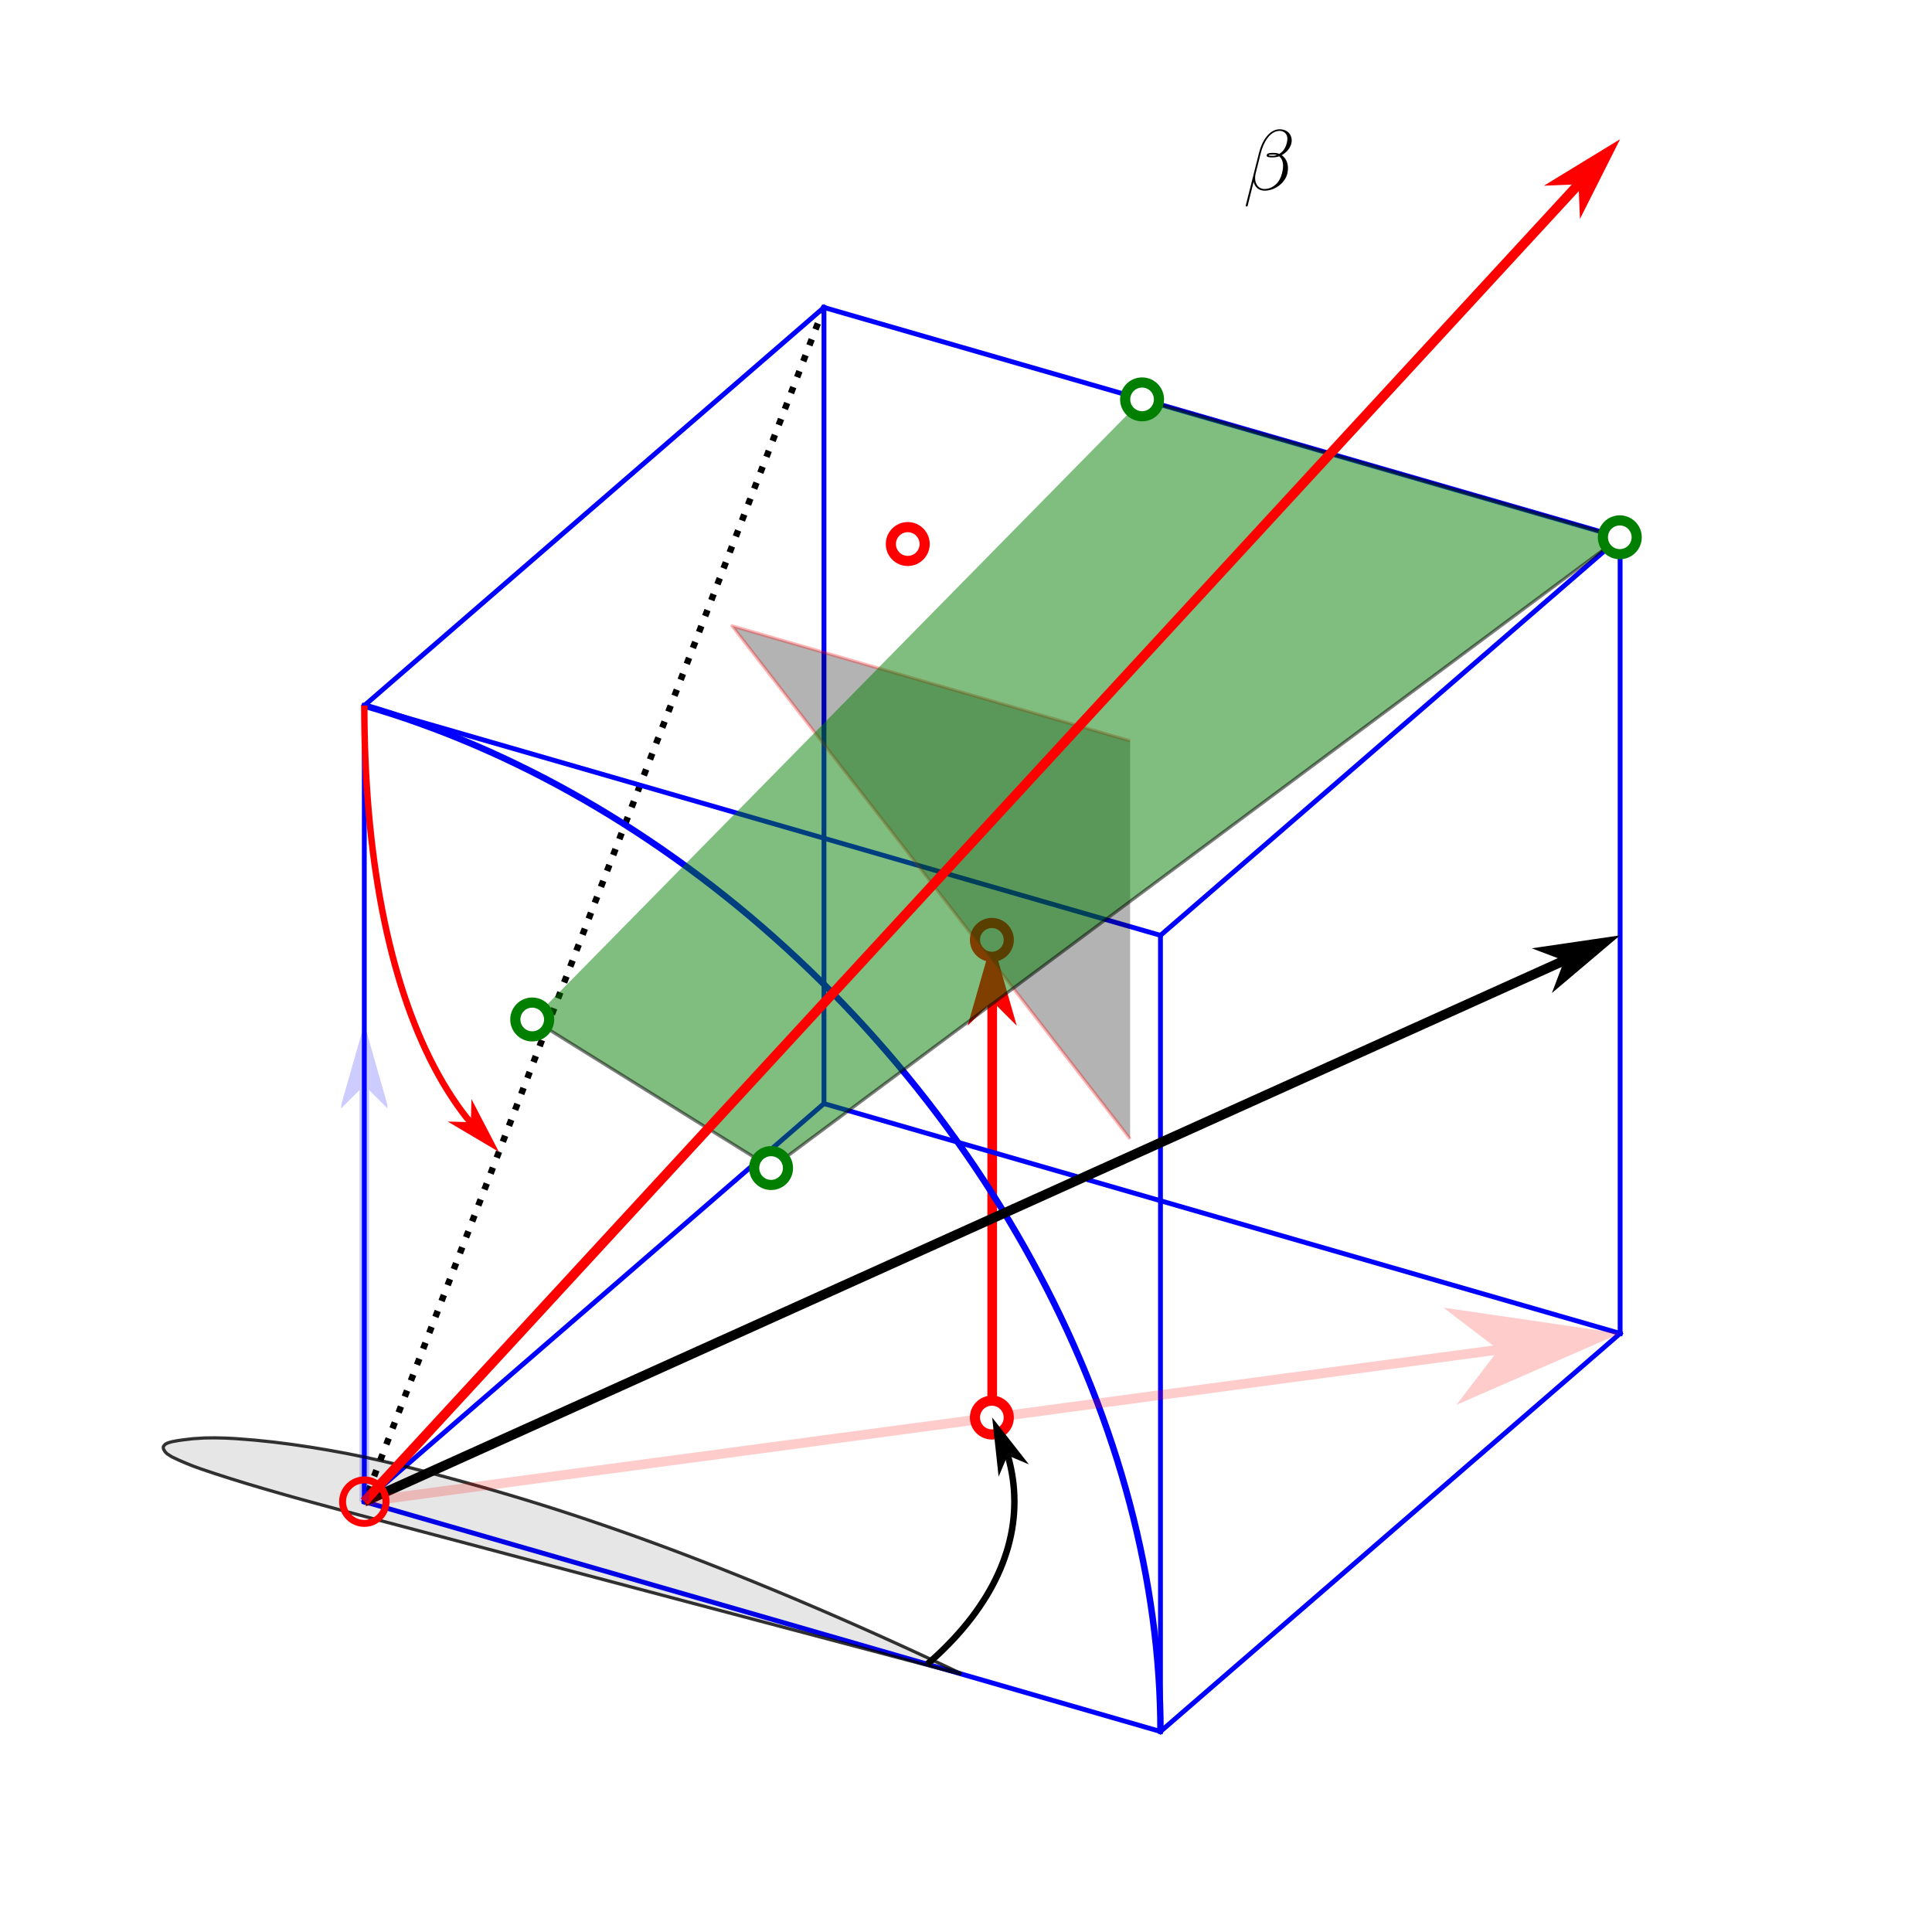
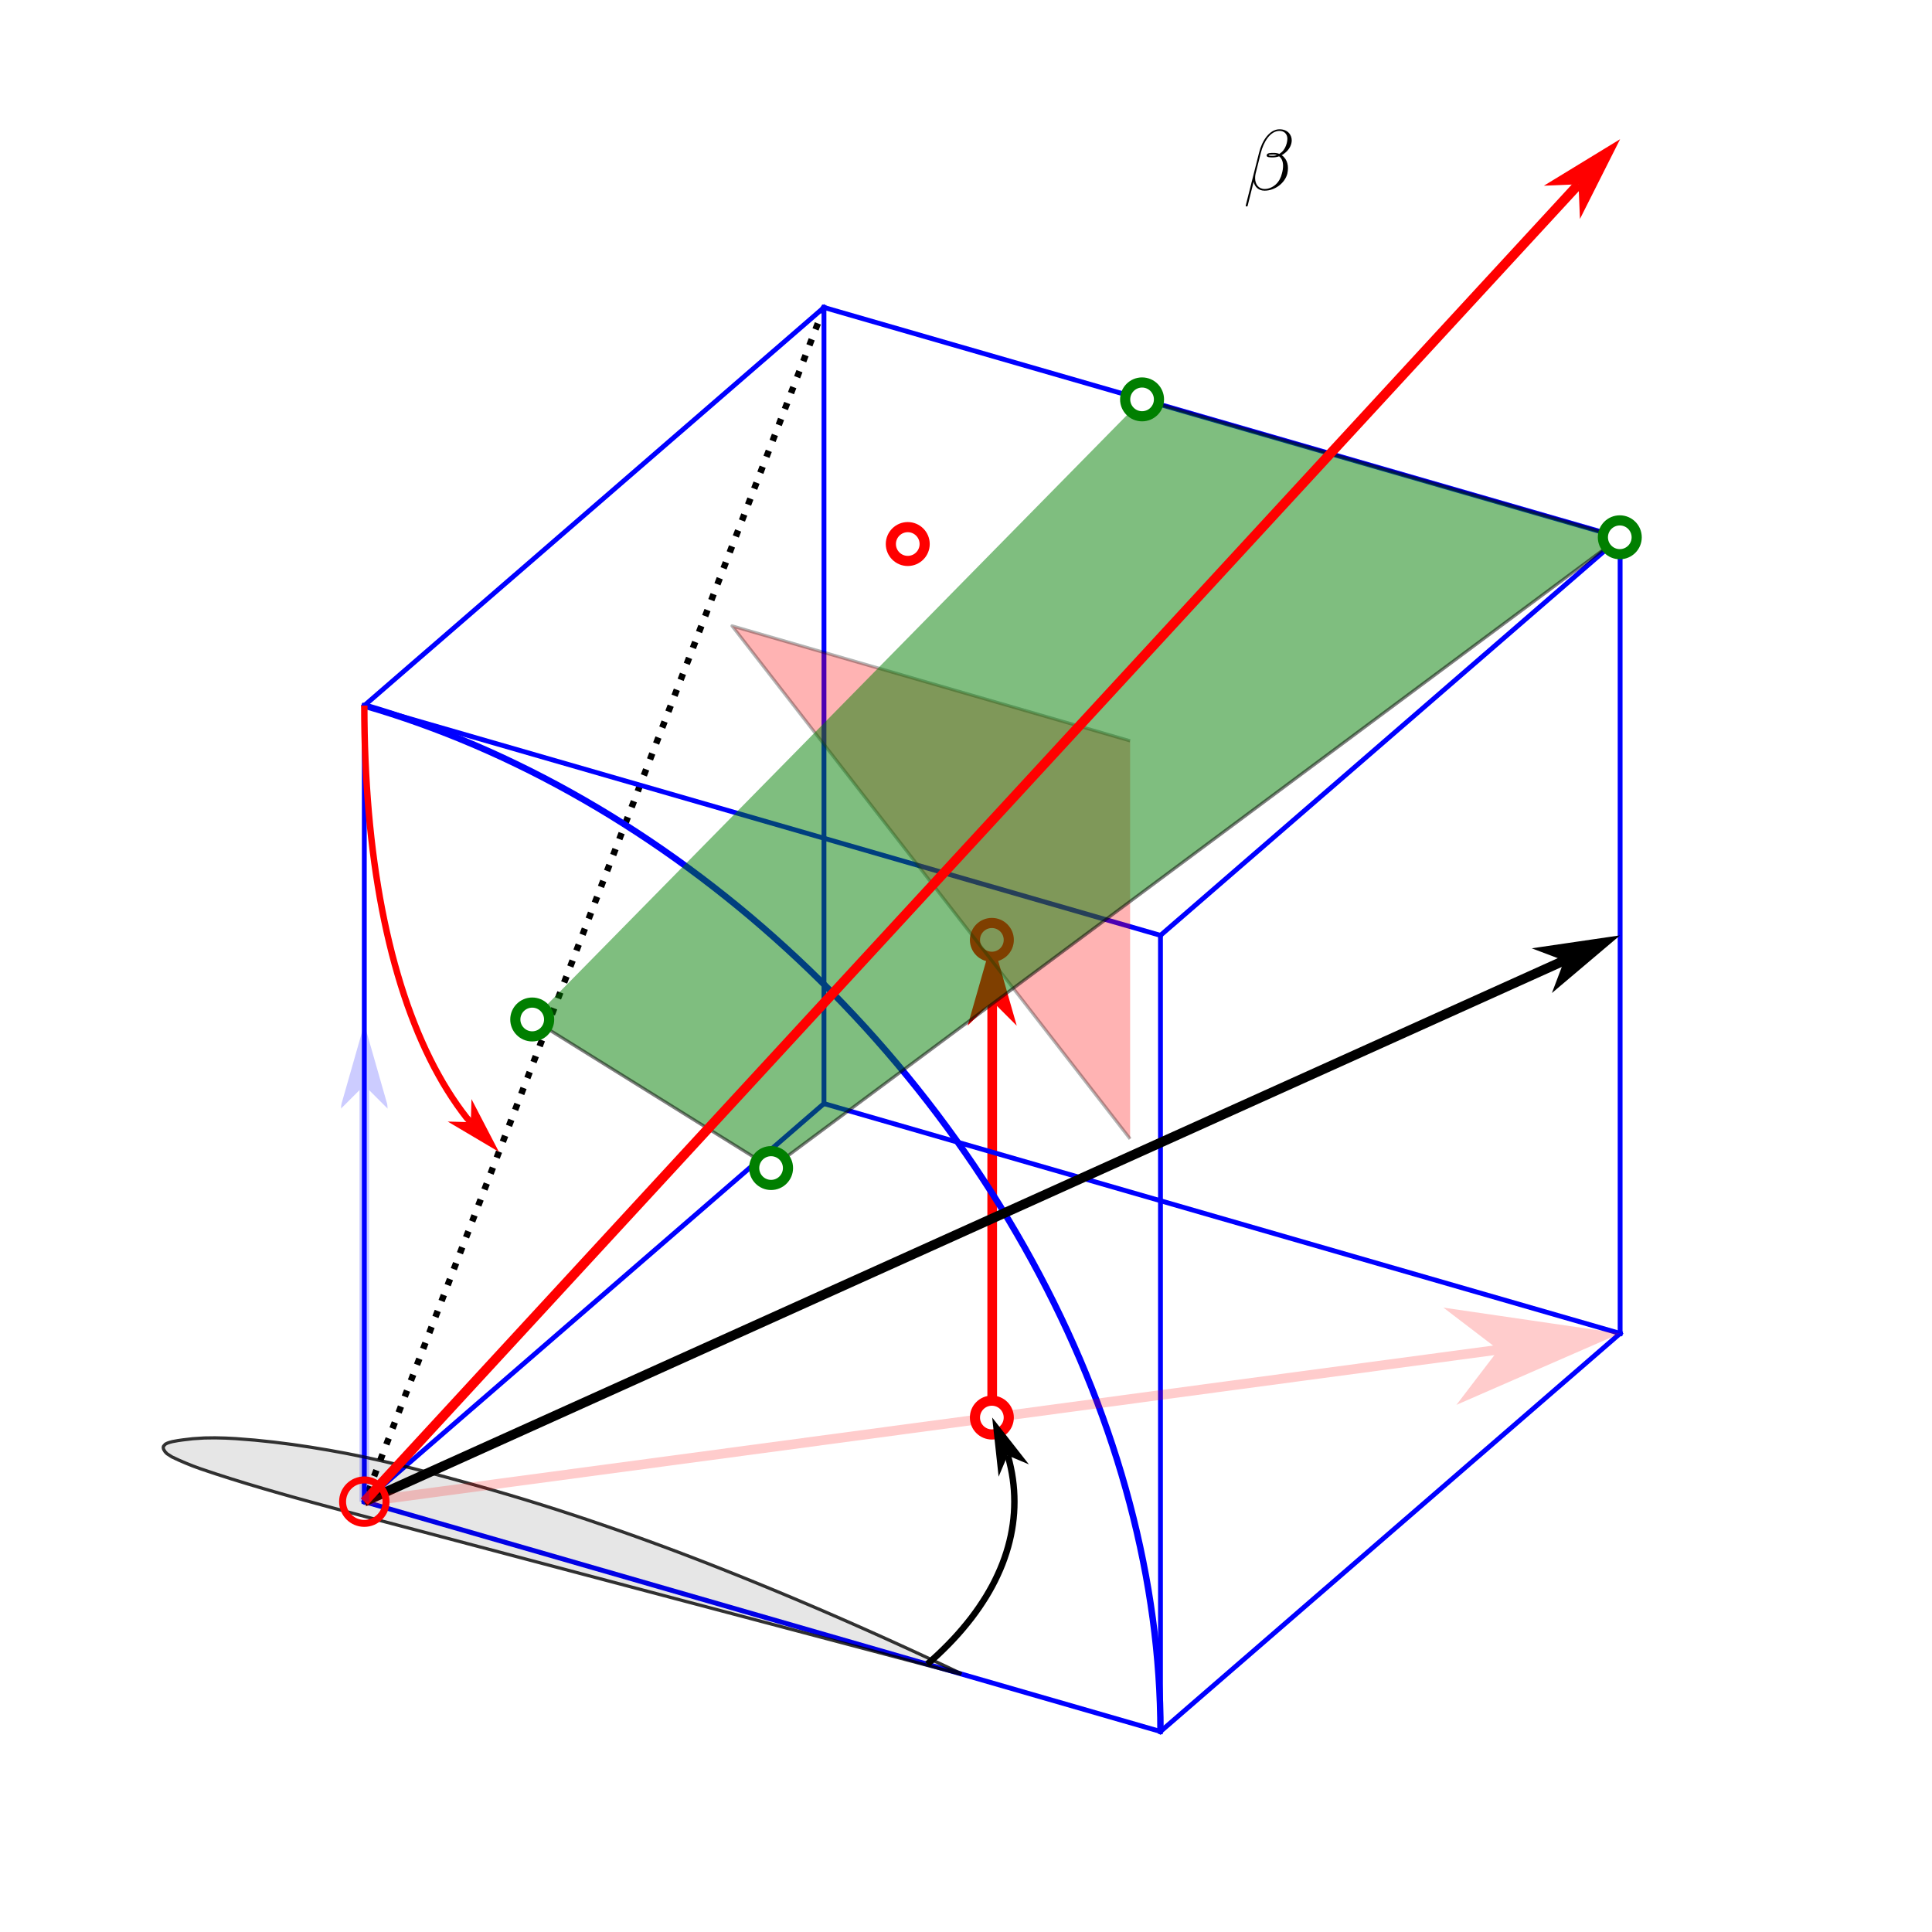
<svg xmlns="http://www.w3.org/2000/svg" xmlns:xlink="http://www.w3.org/1999/xlink" width="450pt" height="450pt" version="1.1" viewBox="0 0 450 450">
  <defs>
    <filter id="a" x="0" y="0" width="1" height="1">
      <feColorMatrix color-interpolation-filters="sRGB" values="0 0 0 0 1 0 0 0 0 1 0 0 0 0 1 0 0 0 1 0" />
    </filter>
    <g id="h">
      <path d="m10.266-3.734c0.109-0.453 0.156-0.891 0.156-1.312 0-0.766-0.188-1.516-0.578-2.109-0.25-0.359-0.531-0.688-0.891-0.906 0.234-0.125 0.453-0.25 0.641-0.422 0.812-0.594 1.391-1.422 1.609-2.297 0.062-0.234 0.094-0.5 0.094-0.734 0-0.609-0.203-1.172-0.562-1.609-0.516-0.641-1.328-0.969-2.281-0.969-2.359 0-4.109 2.734-4.766 5.453l-3.109 12.328c0 0.125 0.078 0.188 0.156 0.188h0.125c0.078 0 0.141-0.031 0.156-0.109l1.406-5.625c0.281 1.219 1.172 2.062 2.562 2.062 1.109 0 2.297-0.391 3.312-1.141 0.969-0.719 1.703-1.75 1.969-2.797zm-1.25-0.078c-0.219 0.938-0.672 1.875-1.453 2.578-0.75 0.672-1.688 1.047-2.578 1.047-1.422 0-2.219-1.109-2.219-2.531 0-0.328 0.031-0.656 0.109-1.016l1.219-4.844c0.625-2.516 2.172-5.141 4.359-5.141 0.688 0 1.25 0.297 1.562 0.812 0.188 0.312 0.266 0.672 0.266 1.047 0 0.312-0.062 0.656-0.141 1-0.203 0.766-0.547 1.516-1.188 2.094-0.156 0.141-0.359 0.281-0.531 0.406-0.406-0.156-0.844-0.234-1.328-0.234-0.672 0-1.5 0-1.609 0.469 0 0.062-0.031 0.141-0.031 0.141 0 0.438 0.781 0.438 1.453 0.438 0.469 0 0.969-0.078 1.453-0.25 0.281 0.219 0.5 0.5 0.641 0.812 0.203 0.422 0.281 0.906 0.281 1.406 0 0.562-0.094 1.156-0.266 1.766zm-1.172-4.266c-0.297 0.094-0.625 0.156-0.922 0.156-0.422 0-1.047 0-1-0.125 0.031-0.172 0.672-0.172 1.156-0.172 0.281 0 0.516 0.031 0.766 0.141z" />
    </g>
    <clipPath id="m">
      <path d="m0 0h450v450h-450z" />
    </clipPath>
    <clipPath id="l">
      <rect width="450" height="450" />
    </clipPath>
    <g id="c" clip-path="url(#l)">
      <g clip-path="url(#m)">
        <rect x="-99" y="-99" width="648" height="648" fill="#fff" />
        <rect x="-99" y="-99" width="648" height="648" fill="#fff" />
      </g>
      <path transform="matrix(1.0001 0 0 1.0001 0 -.027)" d="m191.9 71.632-107.05 278.13" fill="none" stroke="#000" stroke-dasharray="1.5 2.475" stroke-linejoin="round" stroke-width="1.5" />
      <path transform="matrix(1.0001 0 0 1.0001 0 -.027)" d="m231.08 330.17v-97.01" fill="none" stroke="#f00" stroke-linejoin="round" stroke-width="2.25" />
      <path transform="matrix(0 1.0001 -1.0001 0 0 -.027)" d="m232.35-231.08 4.5-4.5-15.749 4.5 15.749 4.504z" fill="#f00" stroke="#f00" stroke-width="1.2" />
      <path transform="matrix(1.0001 0 0 1.0001 0 -.027)" d="m234.94 218.92c0 2.18-1.766 3.937-3.937 3.937-2.18 0-3.941-1.758-3.941-3.937 0-2.172 1.762-3.937 3.941-3.937 2.172 0 3.937 1.766 3.937 3.937z" fill="#fff" stroke="#f00" stroke-linejoin="round" stroke-width="2.362" />
      <path transform="matrix(1.0001 0 0 1.0001 0 -.027)" d="m215.35 126.73c0 2.172-1.762 3.937-3.937 3.937-2.172 0-3.937-1.766-3.937-3.937 0-2.172 1.766-3.937 3.937-3.937 2.176 0 3.937 1.766 3.937 3.937z" fill="#fff" stroke="#f00" stroke-linejoin="round" stroke-width="2.362" />
      <path transform="matrix(1.0001 0 0 1.0001 0 -.027)" d="m270.27 403.29-0.027-3.246-0.086-3.258-0.141-3.273-0.199-3.289-0.254-3.301-0.309-3.308-0.367-3.32-0.422-3.332-0.48-3.34-0.531-3.344-0.59-3.351-0.648-3.359-0.699-3.359-0.754-3.367-0.812-3.367-0.863-3.371-0.918-3.367-0.973-3.367-1.027-3.367-1.082-3.359-1.133-3.359-1.187-3.355-1.238-3.348-1.289-3.34-1.344-3.332-1.391-3.32-1.445-3.316-1.492-3.301-1.547-3.289-1.594-3.277-1.641-3.261-1.691-3.246-1.738-3.23-1.785-3.215-1.836-3.199-1.879-3.179-1.922-3.156-1.972-3.136-2.019-3.113-2.051-3.09-2.105-3.07-2.14-3.043-2.191-3.015-2.226-2.992-2.269-2.961-2.308-2.933-2.348-2.906-2.387-2.875-2.422-2.844-2.461-2.812-2.496-2.781-2.535-2.742-2.566-2.711-2.601-2.679-2.633-2.637-2.668-2.605-2.699-2.566-2.73-2.523-2.758-2.488-2.789-2.449-2.816-2.41-2.844-2.363-2.875-2.324-2.89-2.277-2.926-2.238-2.941-2.191-2.973-2.148-2.988-2.101-3.011-2.055-3.031-2.008-3.051-1.961-3.066-1.914-3.086-1.863-3.105-1.812-3.117-1.766-3.133-1.715-3.148-1.664-3.156-1.613-3.172-1.558-3.183-1.512-3.191-1.453-3.199-1.402-3.211-1.348-3.215-1.297-3.219-1.238-3.23-1.187-3.226-1.129-3.238-1.074-3.234-1.02-3.234-0.961" fill="none" stroke="#00f" stroke-linejoin="round" stroke-width="1.5" />
      <path transform="matrix(1.0001 0 0 1.0001 0 -.027)" d="m84.846 349.76v-185.42" fill="none" stroke="#00f" stroke-linecap="square" stroke-linejoin="round" stroke-width="1.125" />
      <path transform="matrix(1.0001 0 0 1.0001 0 -.027)" d="m84.846 349.76 107.05-92.713" fill="none" stroke="#00f" stroke-linecap="square" stroke-linejoin="round" stroke-width="1.125" />
      <path transform="matrix(1.0001 0 0 1.0001 0 -.027)" d="m84.846 349.76 185.42 53.524" fill="none" stroke="#00f" stroke-linecap="square" stroke-linejoin="round" stroke-width="1.125" />
      <path transform="matrix(1.0001 0 0 1.0001 0 -.027)" d="m84.846 164.35 107.05-92.713" fill="none" stroke="#00f" stroke-linecap="square" stroke-linejoin="round" stroke-width="1.125" />
      <path transform="matrix(1.0001 0 0 1.0001 0 -.027)" d="m84.846 164.35 185.42 53.52" fill="none" stroke="#00f" stroke-linecap="square" stroke-linejoin="round" stroke-width="1.125" />
      <path transform="matrix(1.0001 0 0 1.0001 0 -.027)" d="m191.9 257.05v-185.42" fill="none" stroke="#00f" stroke-linecap="square" stroke-linejoin="round" stroke-width="1.125" />
      <path transform="matrix(1.0001 0 0 1.0001 0 -.027)" d="m191.9 257.05 185.42 53.528" fill="none" stroke="#00f" stroke-linecap="square" stroke-linejoin="round" stroke-width="1.125" />
      <path transform="matrix(1.0001 0 0 1.0001 0 -.027)" d="m191.9 71.632 185.42 53.528" fill="none" stroke="#00f" stroke-linecap="square" stroke-linejoin="round" stroke-width="1.125" />
      <path transform="matrix(1.0001 0 0 1.0001 0 -.027)" d="m270.27 403.29v-185.42" fill="none" stroke="#00f" stroke-linecap="square" stroke-linejoin="round" stroke-width="1.125" />
      <path transform="matrix(1.0001 0 0 1.0001 0 -.027)" d="m270.27 403.29 107.05-92.709" fill="none" stroke="#00f" stroke-linecap="square" stroke-linejoin="round" stroke-width="1.125" />
      <path transform="matrix(1.0001 0 0 1.0001 0 -.027)" d="m270.27 217.87 107.05-92.705" fill="none" stroke="#00f" stroke-linecap="square" stroke-linejoin="round" stroke-width="1.125" />
      <path transform="matrix(1.0001 0 0 1.0001 0 -.027)" d="m377.32 310.58v-185.42" fill="none" stroke="#00f" stroke-linecap="square" stroke-linejoin="round" stroke-width="1.125" />
-       <path transform="matrix(1.0001 0 0 1.0001 0 -.027)" d="m263.2 265.27-92.705-119.47 92.705 26.764" fill-opacity=".3" stroke="#f00" stroke-linejoin="round" stroke-opacity=".3" stroke-width=".75" />
+       <path transform="matrix(1.0001 0 0 1.0001 0 -.027)" d="m263.2 265.27-92.705-119.47 92.705 26.764" fill="#f00" fill-opacity=".3" stroke="#000" stroke-linejoin="round" stroke-opacity=".3" stroke-width=".75" />
    </g>
    <mask id="g">
      <g filter="url(#a)">
        <rect x="-99" y="-99" width="648" height="648" fill-opacity=".2" />
      </g>
    </mask>
    <clipPath id="k">
      <rect width="450" height="450" />
    </clipPath>
    <g id="b" clip-path="url(#k)">
      <path transform="matrix(1.0001 0 0 1.0001 0 -.027)" d="m84.846 349.76 264.24-35.404" fill="none" stroke="#f00" stroke-linejoin="round" stroke-width="2.25" />
      <path transform="matrix(-1.0001 .13398 -.13398 -1.0001 0 -.027)" d="m-303.16-354.76 8.921-8.921-31.225 8.921 31.225 8.921z" fill="#f00" stroke="#f00" stroke-width="2.379" />
    </g>
    <mask id="f">
      <g filter="url(#a)">
        <rect x="-99" y="-99" width="648" height="648" fill-opacity=".2" />
      </g>
    </mask>
    <clipPath id="j">
      <rect width="450" height="450" />
    </clipPath>
    <g id="e" clip-path="url(#j)">
      <path transform="matrix(1.0001 0 0 1.0001 0 -.027)" d="m84.846 349.76v-97.014" fill="none" stroke="#00f" stroke-linejoin="round" stroke-width="2.25" />
      <path transform="matrix(0 1.0001 -1.0001 0 0 -.027)" d="m251.94-84.846 4.5-4.5-15.749 4.5 15.749 4.5z" fill="#00f" stroke="#00f" stroke-width="1.2" />
    </g>
    <clipPath id="i">
      <rect width="450" height="450" />
    </clipPath>
    <g id="d" clip-path="url(#i)">
      <path transform="matrix(1.0001 0 0 1.0001 0 -.027)" d="m223.97 389.85-1.601-0.754-1.601-0.758-1.601-0.754-1.605-0.75-3.215-1.496-3.23-1.488-3.238-1.476-3.25-1.469-3.258-1.457-3.273-1.449-3.281-1.437-3.297-1.43-3.308-1.418-3.316-1.406-3.336-1.398-3.344-1.383-3.359-1.375-3.371-1.363-3.386-1.348-3.402-1.34-3.414-1.32-3.433-1.308-3.457-1.293-3.472-1.273-3.492-1.262-3.508-1.242-3.531-1.219-3.551-1.211-3.57-1.191-3.594-1.172-3.617-1.145-3.644-1.129-3.672-1.105-3.695-1.078-3.722-1.062-3.742-1.039-3.761-1.023-3.781-1.008-3.808-0.984-3.84-0.957-3.894-0.914-3.945-0.863-4.011-0.805-4.086-0.746-4.148-0.687-4.226-0.625-4.308-0.551-4.41-0.461-4.531-0.359-2.332-0.117-2.406-0.059-2.508 0.031-2.676 0.172-2.285 0.27-1.183 0.168-1.258 0.23-0.703 0.184-0.41 0.141-0.238 0.102-0.344 0.187-0.406 0.461-0.047 0.145-0.016 0.227 0.082 0.359 0.34 0.562 0.449 0.465 1.137 0.734 1.601 0.75 1.648 0.711 1.691 0.68 1.738 0.633 3.566 1.195 3.609 1.156 3.648 1.125 3.676 1.094 3.707 1.074 3.73 1.055 3.75 1.031 3.765 1.023 3.773 1.012 3.785 1.008 3.789 1.004 7.582 2 3.785 1 3.789 1.004 7.57 2.008 3.789 1 3.785 1.004 3.789 1.004 3.785 1 3.789 1.004 3.785 1 3.789 1.004 3.785 1.004 3.789 1 3.785 1.004 3.789 1 7.57 2.008 3.793 1 3.785 1.004 3.789 1.004 3.785 1 3.789 1.004 3.785 1 3.789 1.004 3.785 1.004 3.789 1 3.785 1.004 3.789 1 3.785 1.004 3.789 1.004 3.785 1 3.789 1.004 1.891 0.5 1.894 0.504 3.793 1" fill-opacity=".1" stroke="#000" stroke-linejoin="round" stroke-opacity=".8" stroke-width=".75" />
      <path transform="matrix(1.0001 0 0 1.0001 0 -.027)" d="m124.03 237.46 55.626 34.596 197.66-146.9-111.25-32.115" fill="#007f00" fill-opacity=".5" stroke="#000" stroke-linejoin="round" stroke-opacity=".5" stroke-width=".75" />
      <path transform="matrix(1.0001 0 0 1.0001 0 -.027)" d="m84.846 349.76 279.49-126.04" fill="none" stroke="#000" stroke-linejoin="round" stroke-width="2.25" />
      <path transform="matrix(-1.0001 .45099 -.45099 -1.0001 0 -.027)" d="m-219.66-322.45 4.104-4.102-14.359 4.106 14.36 4.101z" stroke="#000" stroke-width="1.094" />
      <path transform="matrix(1.0001 0 0 1.0001 0 -.027)" d="m84.846 349.76 282.82-306.84" fill="none" stroke="#f00" stroke-linejoin="round" stroke-width="2.25" />
      <path transform="matrix(-.92177 1.0001 -1.0001 -.92177 0 -.027)" d="m-160.61-220.18 3.31-3.308-11.582 3.309 11.585 3.309z" fill="#f00" stroke="#f00" stroke-width=".882" />
      <g mask="url(#g)">
        <use transform="translate(0 2.6489e-14)" xlink:href="#b" />
      </g>
      <g mask="url(#f)">
        <use transform="translate(0 2.6489e-14)" xlink:href="#e" />
      </g>
      <path transform="matrix(1.0001 0 0 1.0001 0 -.027)" d="m127.89 237.46c0 2.172-1.762 3.937-3.937 3.937-2.172 0-3.937-1.766-3.937-3.937s1.766-3.937 3.937-3.937c2.176 0 3.937 1.766 3.937 3.937z" fill="#fff" stroke="#007f00" stroke-linejoin="round" stroke-width="2.362" />
      <path transform="matrix(1.0001 0 0 1.0001 0 -.027)" d="m183.52 272.06c0 2.176-1.766 3.937-3.937 3.937-2.176 0-3.937-1.762-3.937-3.937 0-2.172 1.762-3.937 3.937-3.937 2.172 0 3.937 1.766 3.937 3.937z" fill="#fff" stroke="#007f00" stroke-linejoin="round" stroke-width="2.362" />
      <path transform="matrix(1.0001 0 0 1.0001 0 -.027)" d="m381.18 125.16c0 2.172-1.766 3.937-3.937 3.937-2.176 0-3.937-1.766-3.937-3.937 0-2.176 1.762-3.937 3.937-3.937 2.172 0 3.937 1.762 3.937 3.937z" fill="#fff" stroke="#007f00" stroke-linejoin="round" stroke-width="2.362" />
      <path transform="matrix(1.0001 0 0 1.0001 0 -.027)" d="m269.92 93.045c0 2.176-1.762 3.933-3.937 3.933-2.172 0-3.937-1.758-3.937-3.933s1.766-3.941 3.937-3.941c2.176 0 3.937 1.766 3.937 3.941z" fill="#fff" stroke="#007f00" stroke-linejoin="round" stroke-width="2.362" />
      <path transform="matrix(1.0001 0 0 1.0001 0 -.027)" d="m234.94 330.17c0 2.172-1.766 3.937-3.937 3.937-2.18 0-3.941-1.766-3.941-3.937 0-2.176 1.762-3.937 3.941-3.937 2.172 0 3.937 1.762 3.937 3.937z" fill="#fff" stroke="#f00" stroke-linejoin="round" stroke-width="2.362" />
      <path transform="matrix(1.0001 0 0 1.0001 0 -.027)" d="m215.96 387.61 1.301-1.148 1.262-1.16 1.219-1.172 1.18-1.183 1.137-1.191 1.098-1.203 1.051-1.211 1.012-1.223 0.973-1.226 0.922-1.238 0.883-1.246 0.836-1.254 0.801-1.258 0.75-1.27 0.707-1.27 0.66-1.281 0.613-1.285 0.574-1.289 0.527-1.293 0.48-1.301 0.437-1.305 0.391-1.305 0.344-1.308 0.301-1.312 0.254-1.32 0.207-1.312 0.16-1.32 0.117-1.324 0.066-1.32 0.023-1.316-0.023-1.324-0.066-1.32-0.117-1.32-0.16-1.32-0.207-1.316-0.254-1.316-0.301-1.312-0.344-1.308-0.105-0.262" fill="none" stroke="#000" stroke-linejoin="round" stroke-width="1.5" />
      <path transform="matrix(.40693 1.0001 -1.0001 .40693 0 -.027)" d="m372.23-82.995 2.774-2.777-9.723 2.777 9.725 2.777z" stroke="#000" stroke-width=".741" />
      <path transform="matrix(1.0001 0 0 1.0001 0 -.027)" d="m84.846 164.35 0.016 3.223 0.047 3.191 0.082 3.164 0.113 3.129 0.148 3.101 0.18 3.066 0.211 3.031 0.242 2.996 0.277 2.961 0.309 2.926 0.34 2.886 0.371 2.848 0.406 2.808 0.437 2.769 0.465 2.73 0.5 2.683 0.531 2.644 0.562 2.601 0.594 2.554 0.621 2.512 0.656 2.465 0.687 2.418 0.711 2.371 0.75 2.324 0.769 2.273 0.809 2.223 0.836 2.176 0.855 2.121 0.898 2.074 0.918 2.019 0.949 1.965 0.973 1.914 1.008 1.859 1.027 1.808 1.062 1.75 1.086 1.695 1.109 1.637 1.137 1.582 1.164 1.527 0.977 1.031" fill="none" stroke="#f00" stroke-linejoin="round" stroke-width="1.5" />
      <path transform="matrix(-.94558 -1.0001 1.0001 -.94558 0 -.027)" d="m-193.16-72.586 2.179-2.181-7.628 2.181 7.628 2.178z" fill="#f00" stroke="#f00" stroke-width=".581" />
      <path transform="matrix(1.0001 0 0 1.0001 0 -.027)" d="m89.909 349.76c0 2.797-2.269 5.058-5.062 5.058-2.797 0-5.062-2.262-5.062-5.058 0-2.801 2.265-5.066 5.062-5.066 2.793 0 5.062 2.265 5.062 5.066z" fill="none" stroke="#f00" stroke-linejoin="round" stroke-width="1.62" />
    </g>
  </defs>
  <use xlink:href="#c" />
  <g>
    <use x="289.572" y="44.206" xlink:href="#h" />
  </g>
  <use xlink:href="#d" />
</svg>
